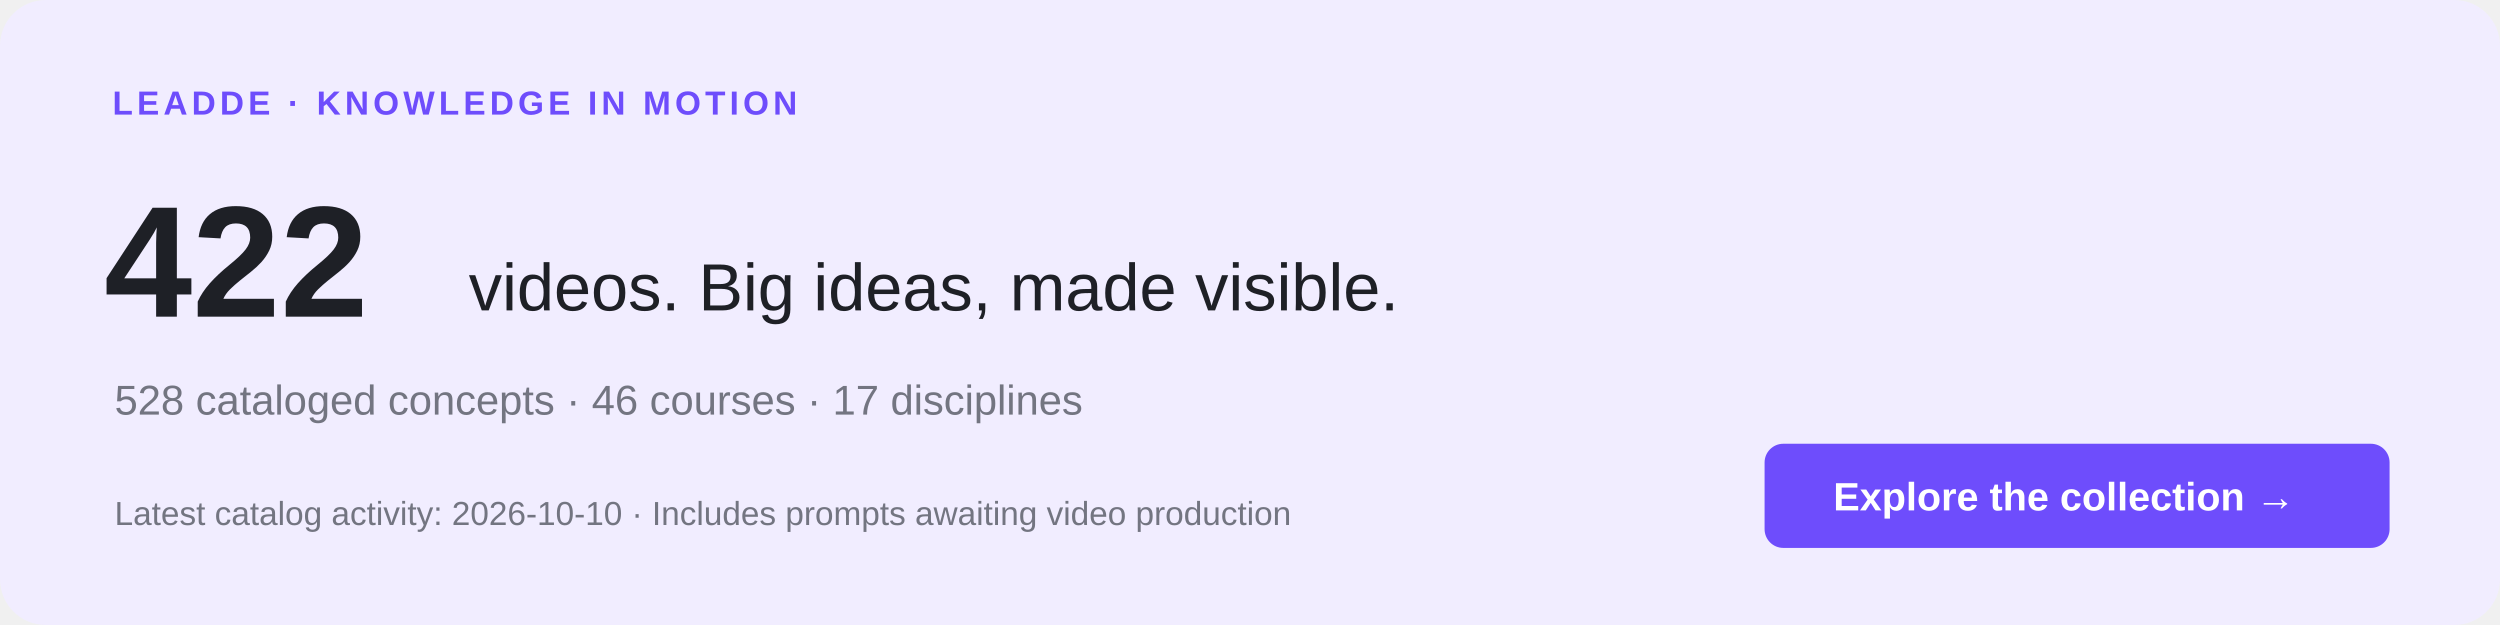
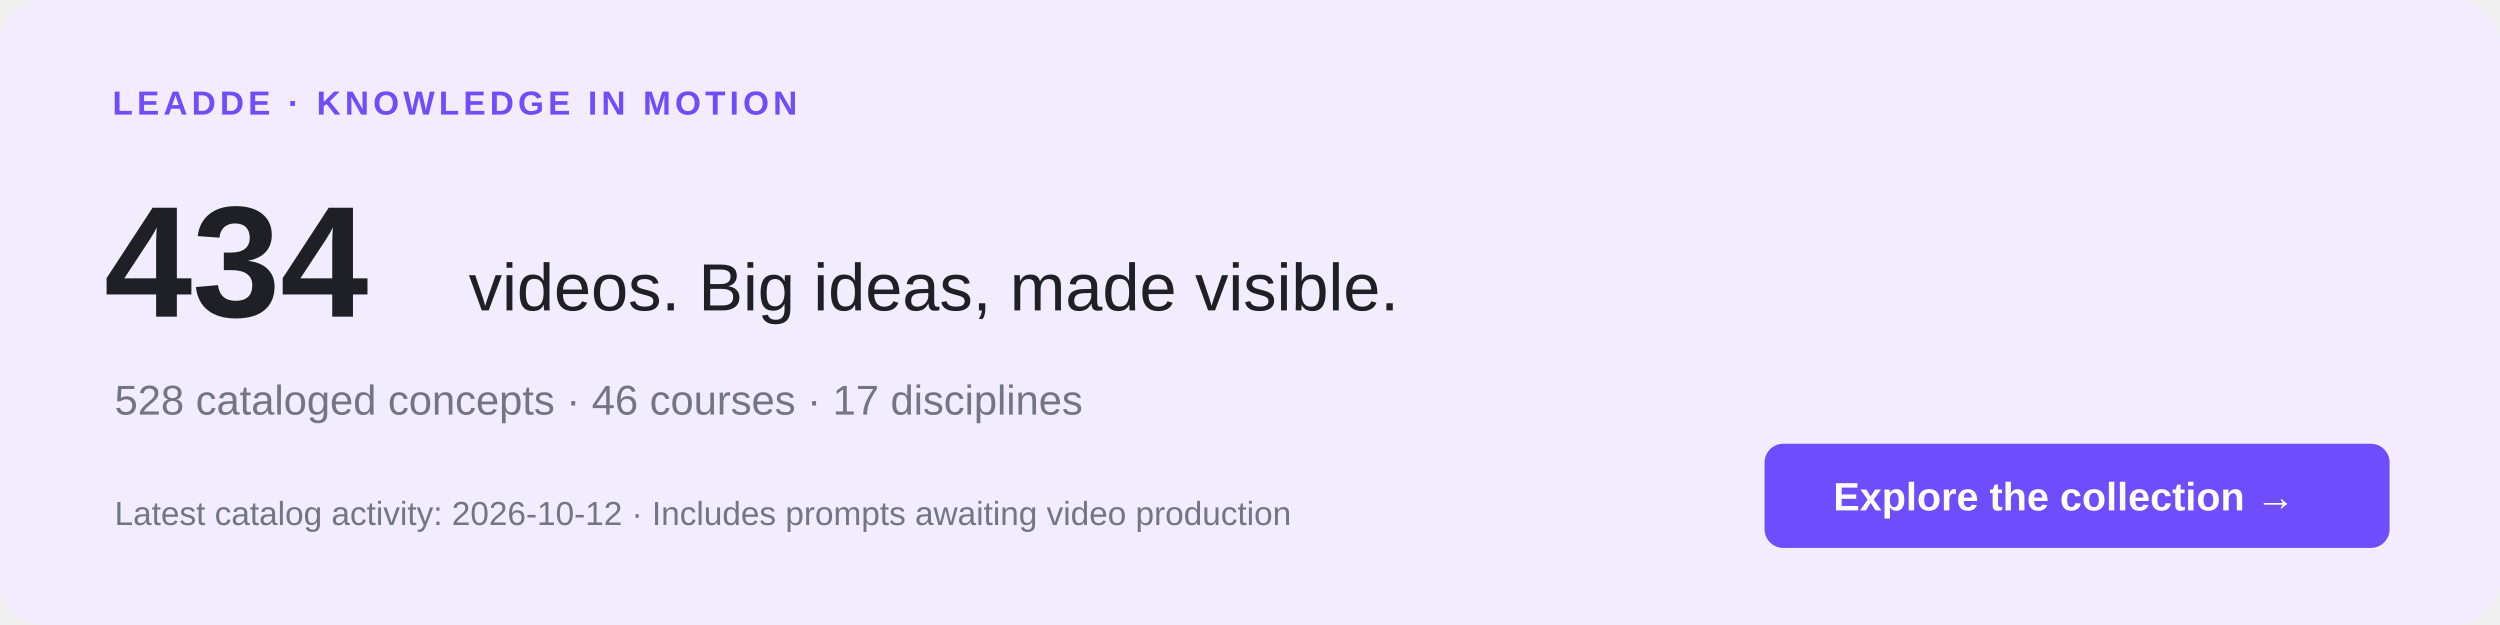
- <svg xmlns="http://www.w3.org/2000/svg" width="1200" height="300" viewBox="0 0 1200 300" role="img" aria-label="422 available educational videos. Explore the Leadde collection.">
+ <svg xmlns="http://www.w3.org/2000/svg" width="1200" height="300" viewBox="0 0 1200 300" role="img" aria-label="434 available educational videos. Explore the Leadde collection.">
  <rect width="1200" height="300" rx="22" fill="#f1edff" />
  <g font-family="Arial,Helvetica,sans-serif">
    <text x="54" y="55" fill="#6e4dfc" font-size="16" font-weight="700" letter-spacing="2">LEADDE · KNOWLEDGE IN MOTION</text>
-     <text x="50" y="152" fill="#1e2026" font-size="76" font-weight="700">422</text>
+     <text x="50" y="152" fill="#1e2026" font-size="76" font-weight="700">434</text>
    <text x="225" y="149" fill="#1e2026" font-size="32">videos. Big ideas, made visible.</text>
    <text x="55" y="199" fill="#737581" font-size="20">528 cataloged concepts · 46 courses · 17 disciplines</text>
-     <text x="55" y="252" fill="#737581" font-size="16">Latest catalog activity: 2026-10-10 · Includes prompts awaiting video production</text>
+     <text x="55" y="252" fill="#737581" font-size="16">Latest catalog activity: 2026-10-12 · Includes prompts awaiting video production</text>
    <rect x="847" y="213" width="300" height="50" rx="9" fill="#6e4dfc" />
    <text x="880" y="245" fill="white" font-size="19" font-weight="700">Explore the collection →</text>
  </g>
</svg>
